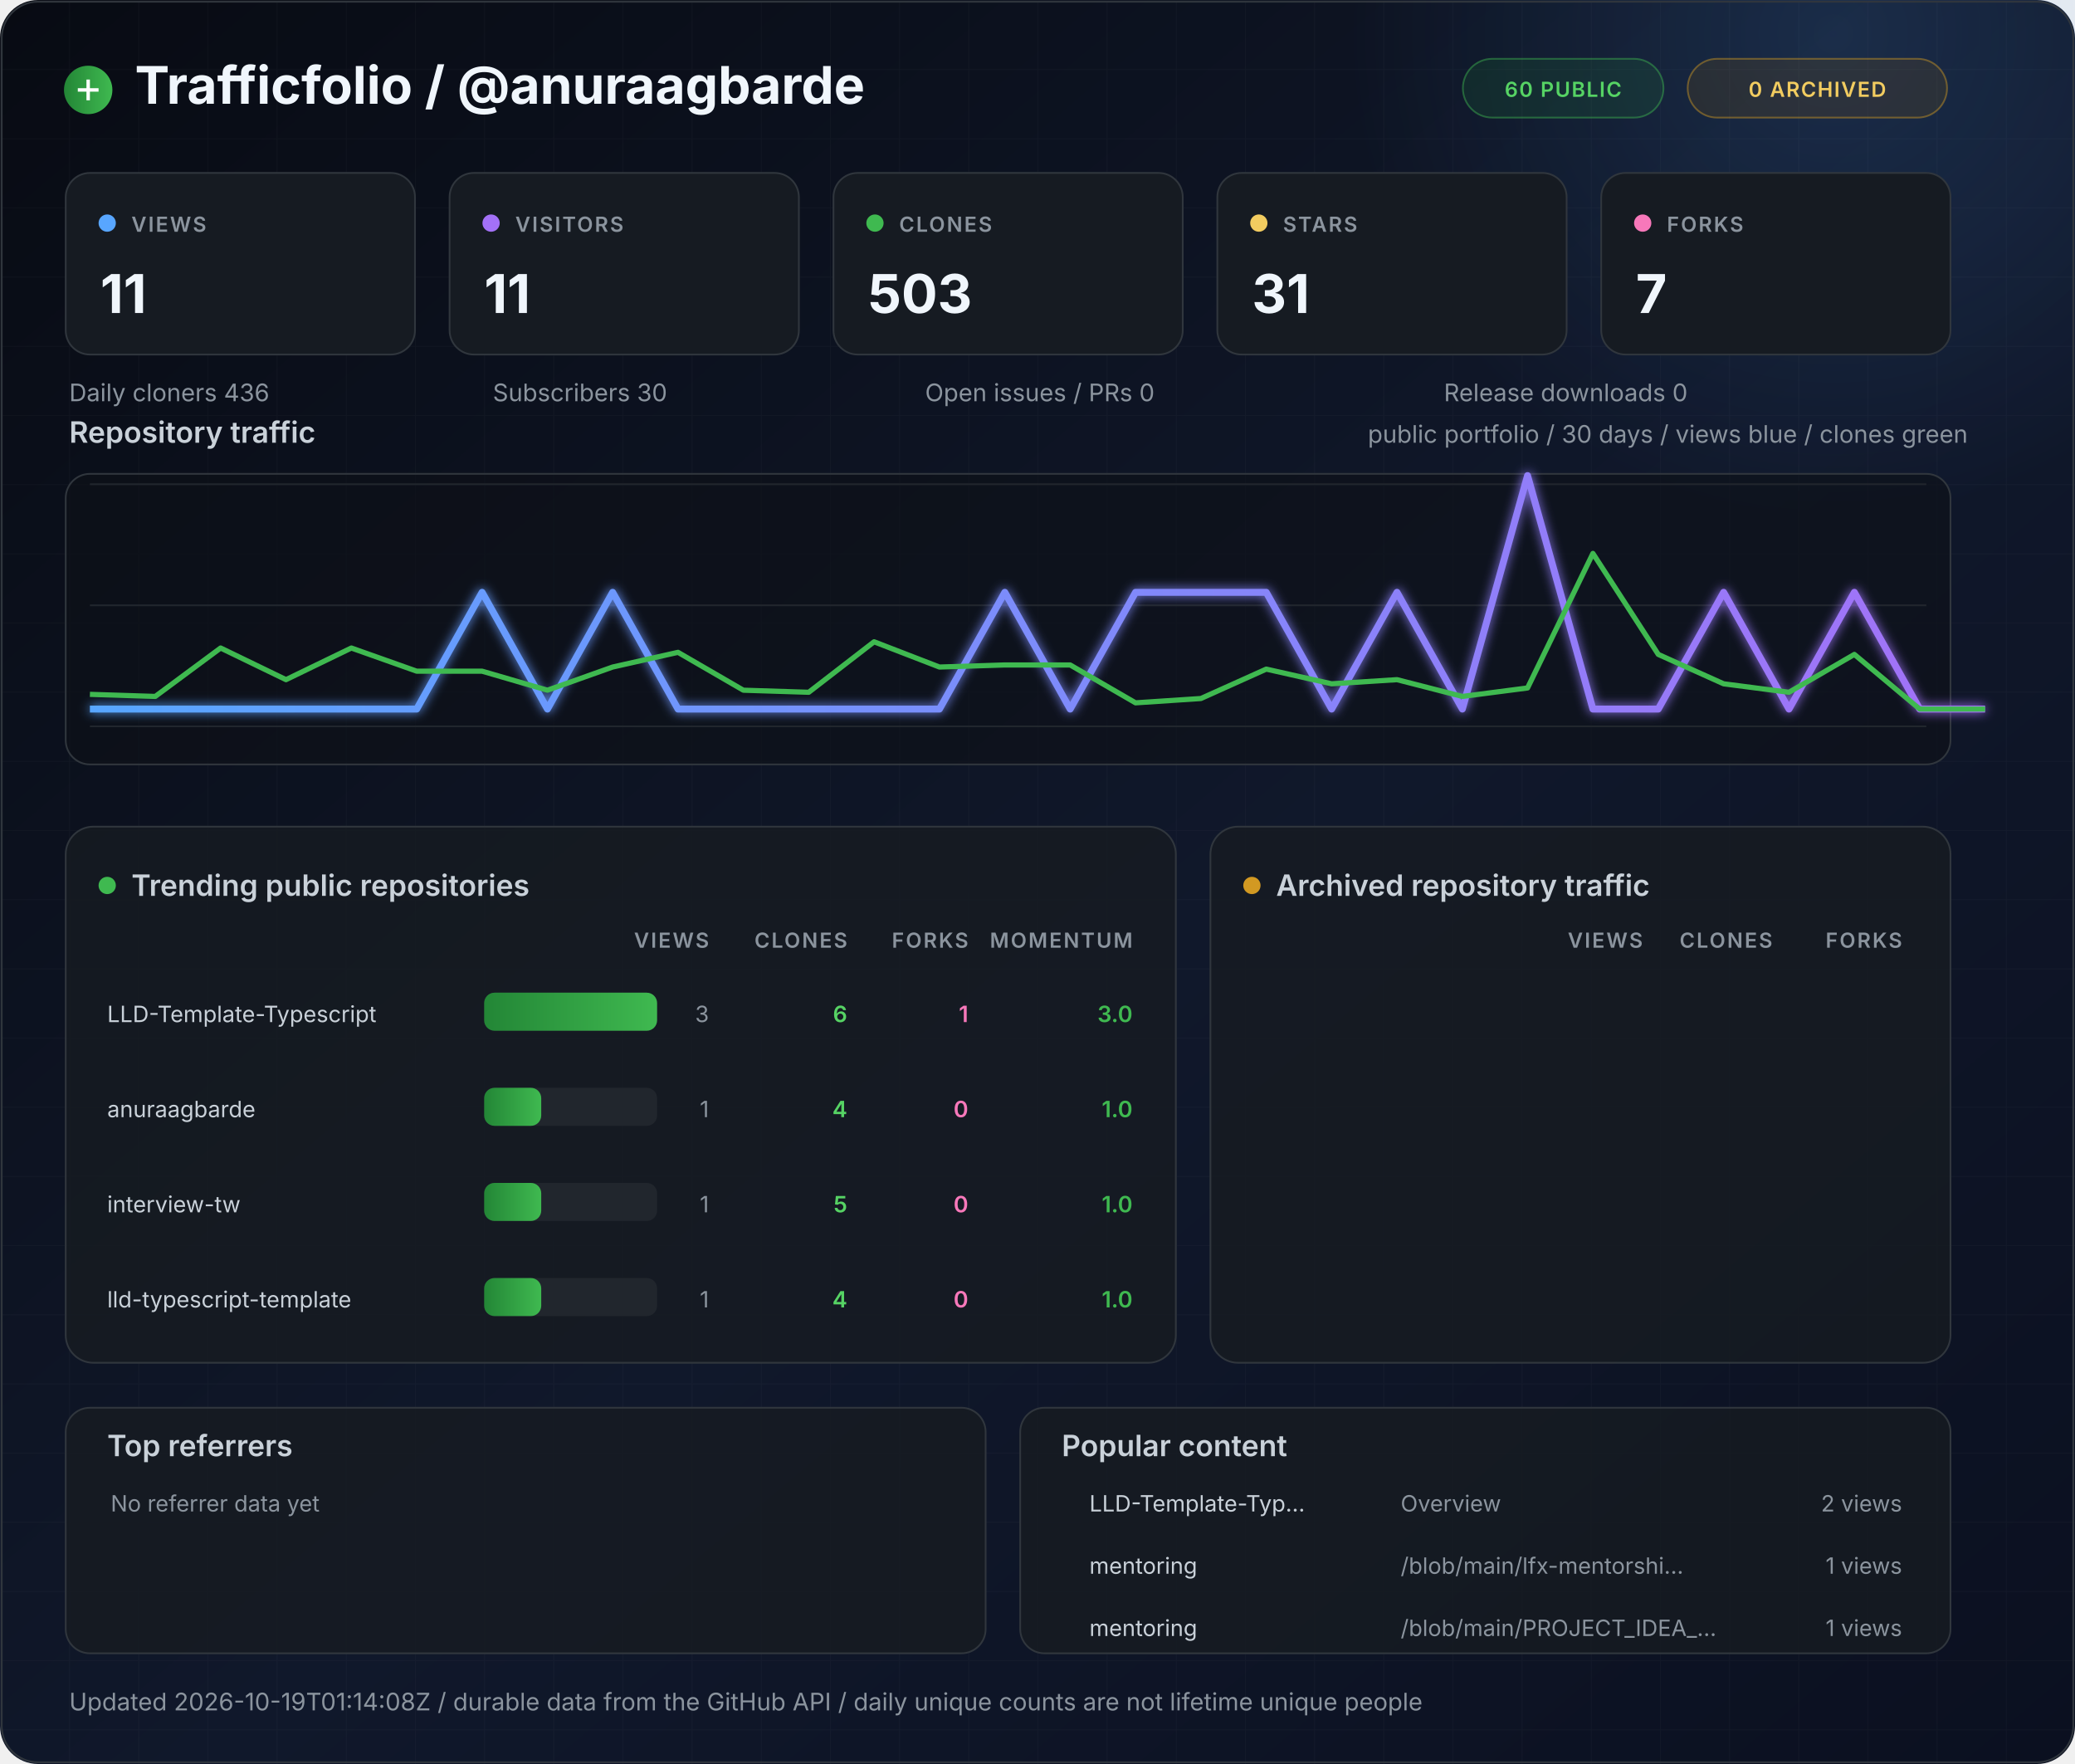
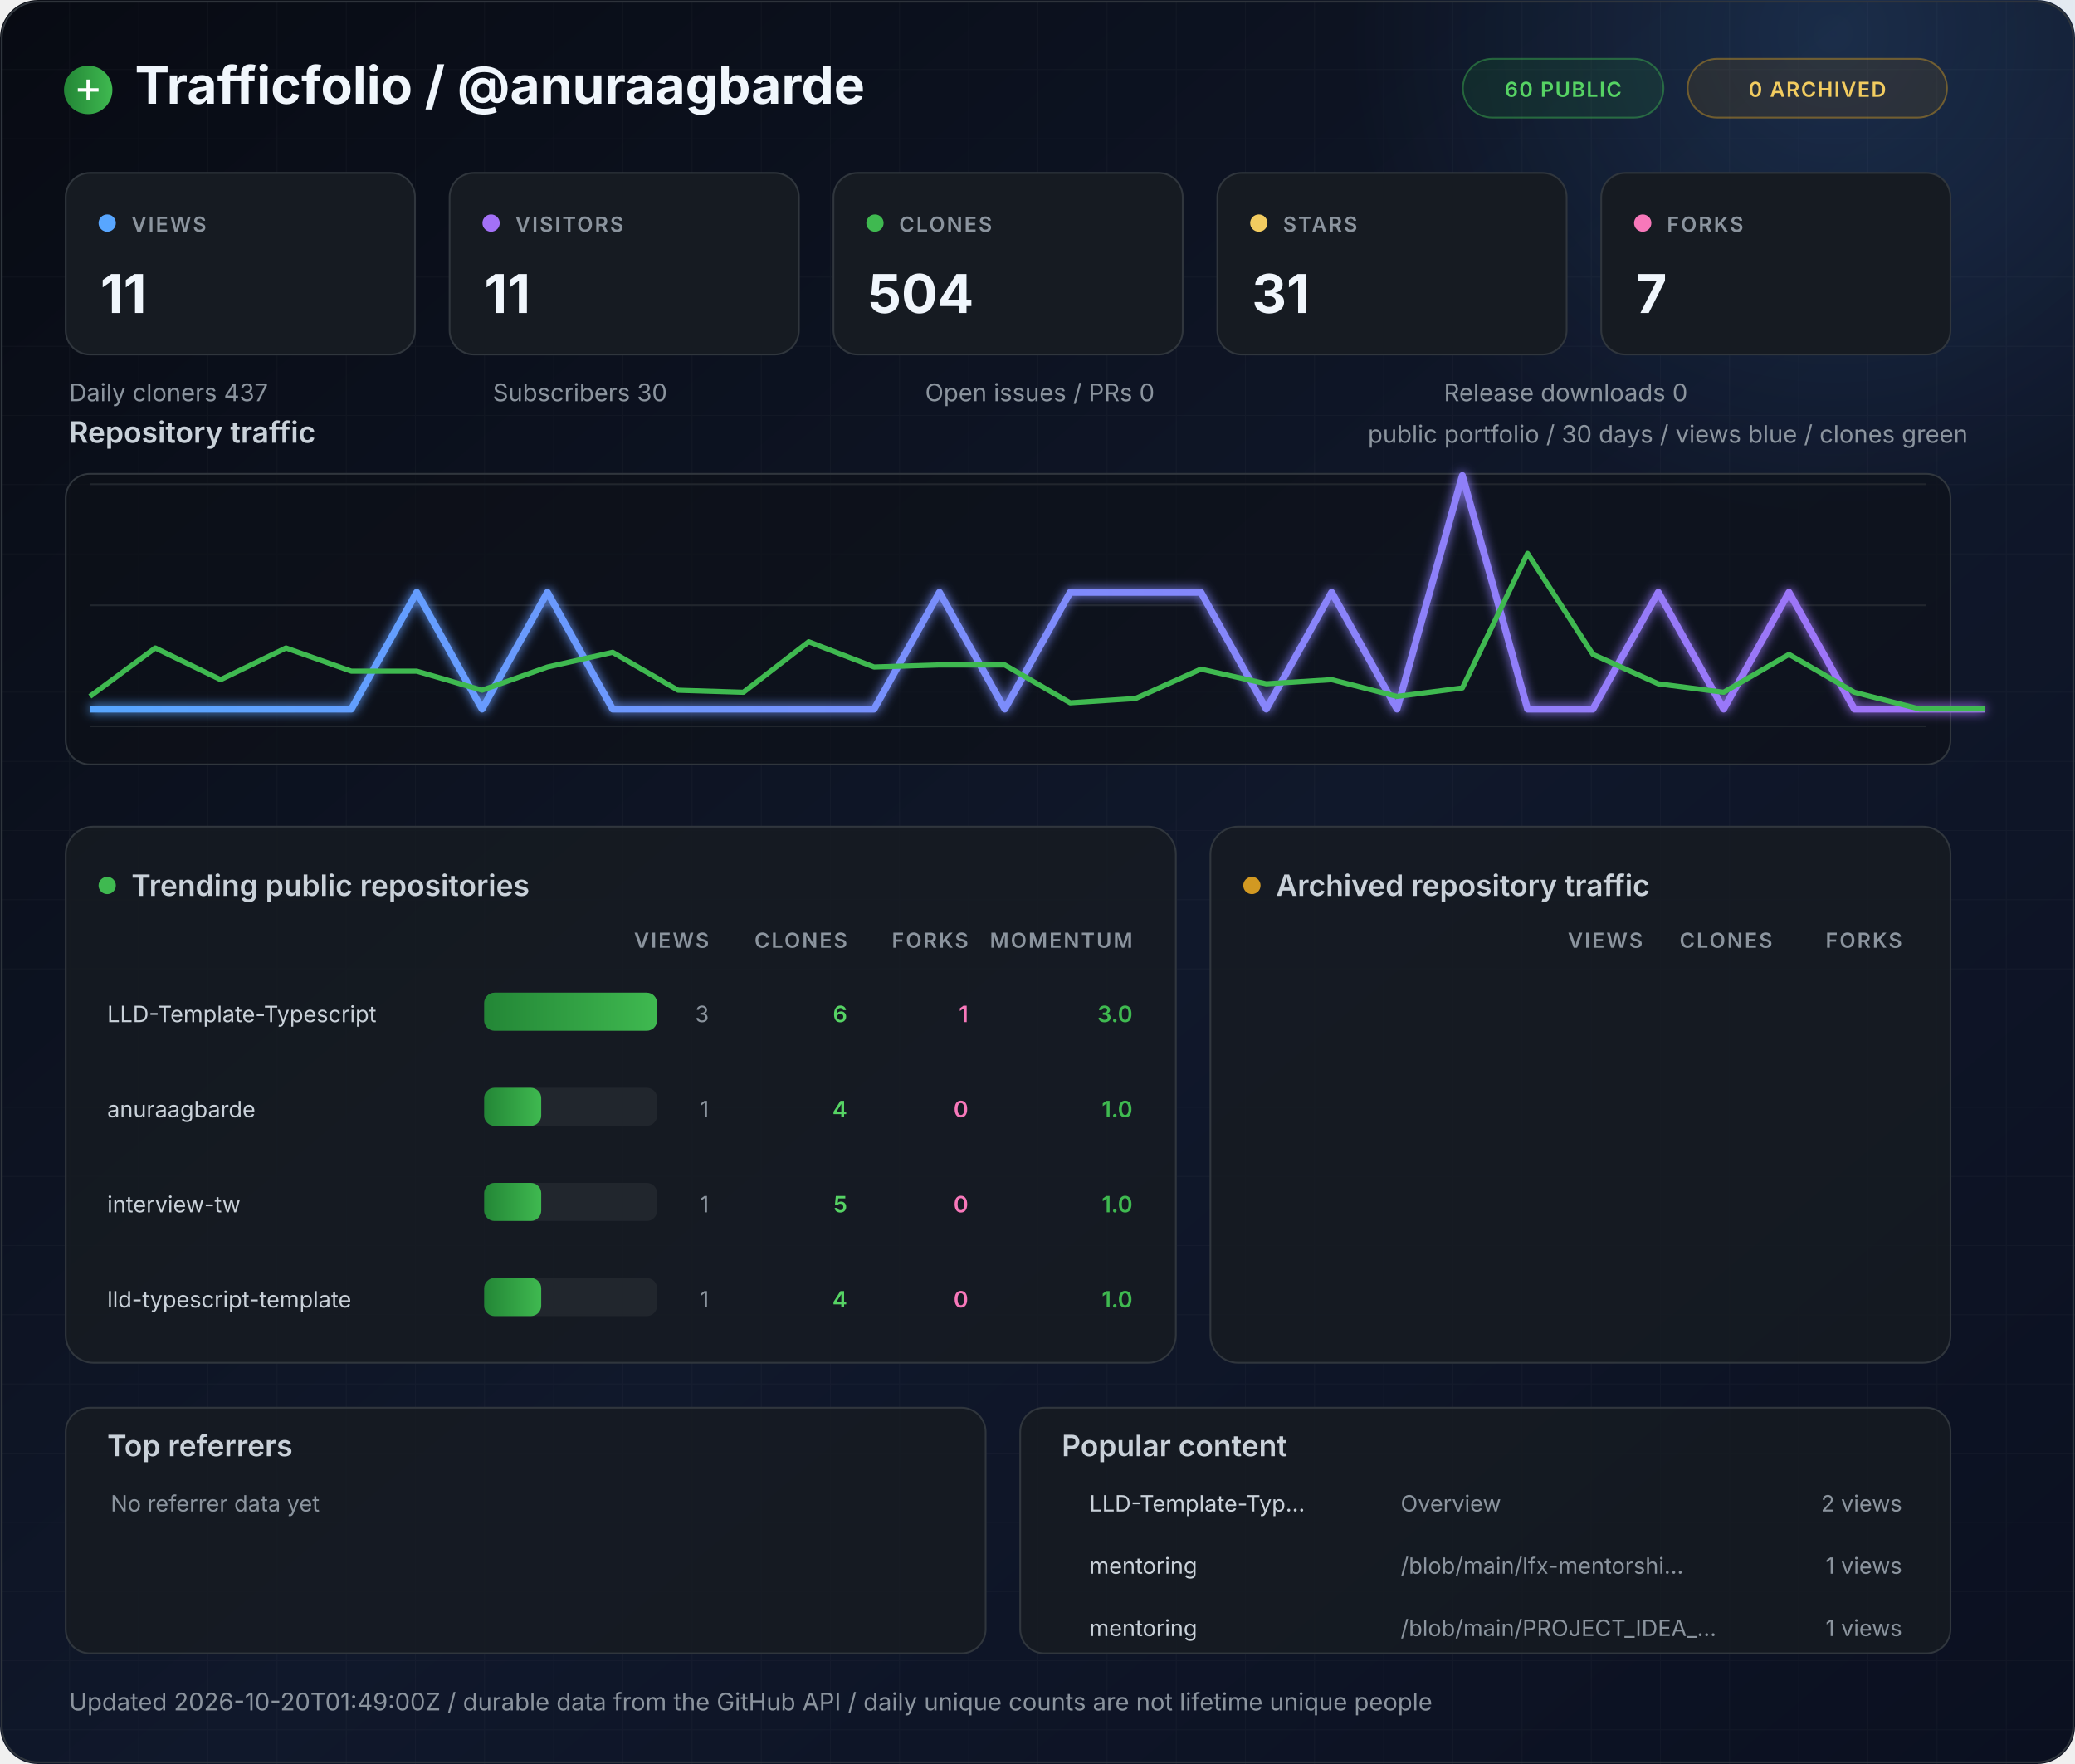
<svg xmlns="http://www.w3.org/2000/svg" width="1200" height="1020" viewBox="0 0 1200 1020" role="img" aria-label="Trafficfolio GitHub analytics dashboard for anuraagbarde">
  <defs>
    <linearGradient id="bg" x1="0" y1="0" x2="1" y2="1">
      <stop stop-color="#080b13" />
      <stop offset=".55" stop-color="#10182b" />
      <stop offset="1" stop-color="#0b1020" />
    </linearGradient>
    <linearGradient id="line" x1="0" y1="0" x2="1" y2="0">
      <stop stop-color="#58a6ff" />
      <stop offset="1" stop-color="#a371f7" />
    </linearGradient>
    <linearGradient id="bar" x1="0" y1="0" x2="1" y2="0">
      <stop stop-color="#238636" />
      <stop offset="1" stop-color="#3fb950" />
    </linearGradient>
    <linearGradient id="archiveBar" x1="0" y1="0" x2="1" y2="0">
      <stop stop-color="#9e6a03" />
      <stop offset="1" stop-color="#f2cc60" />
    </linearGradient>
    <radialGradient id="ambient">
      <stop stop-color="#58a6ff" stop-opacity=".16" />
      <stop offset="1" stop-color="#58a6ff" stop-opacity="0" />
    </radialGradient>
    <pattern id="grid" width="40" height="40" patternUnits="userSpaceOnUse">
      <path d="M40 0H0V40" fill="none" stroke="#ffffff" stroke-opacity=".025" />
    </pattern>
    <filter id="glow">
      <feGaussianBlur stdDeviation="3" result="b" />
      <feMerge>
        <feMergeNode in="b" />
        <feMergeNode in="SourceGraphic" />
      </feMerge>
    </filter>
    <style>
    .title{font:750 30px -apple-system,BlinkMacSystemFont,"Segoe UI",sans-serif;fill:#f0f6fc}
    .subtitle{font:14px -apple-system,BlinkMacSystemFont,"Segoe UI",sans-serif;fill:#8b949e}
    .label{font:600 12px -apple-system,BlinkMacSystemFont,"Segoe UI",sans-serif;fill:#8b949e;letter-spacing:1px}
    .metric{font:700 31px -apple-system,BlinkMacSystemFont,"Segoe UI",sans-serif;fill:#f0f6fc}
    .section{font:600 17px -apple-system,BlinkMacSystemFont,"Segoe UI",sans-serif;fill:#c9d1d9}
    .repo,.value,.trend,.archive,.clone,.fork{font:13px -apple-system,BlinkMacSystemFont,"Segoe UI",sans-serif;fill:#c9d1d9}
    .value{fill:#8b949e} .trend{fill:#3fb950;font-weight:600} .archive{fill:#d29922}
    .clone{fill:#56d364;font-weight:600} .fork{fill:#f778ba;font-weight:600}
    .pill{font:600 12px -apple-system,BlinkMacSystemFont,"Segoe UI",sans-serif;letter-spacing:.7px}
  </style>
  </defs>
  <rect width="1200" height="1020" rx="22" fill="url(#bg)" />
  <rect width="1200" height="1020" rx="22" fill="url(#grid)" />
  <circle cx="1060" cy="20" r="280" fill="url(#ambient)" />
  <rect x="1" y="1" width="1198" height="1018" rx="21" fill="none" stroke="#30363d" />
  <circle cx="51" cy="52" r="14" fill="url(#bar)" />
  <path d="M45 52h12M51 46v12" stroke="#fff" stroke-width="2" />
  <text x="78" y="60" class="title">Trafficfolio / @anuraagbarde</text>
  <rect x="846" y="34" width="116" height="34" rx="17" fill="#238636" fill-opacity=".16" stroke="#3fb950" stroke-opacity=".45" />
  <text x="904" y="56" text-anchor="middle" class="pill" fill="#56d364">60 PUBLIC</text>
  <rect x="976" y="34" width="150" height="34" rx="17" fill="#9e6a03" fill-opacity=".14" stroke="#d29922" stroke-opacity=".45" />
  <text x="1051" y="56" text-anchor="middle" class="pill" fill="#f2cc60">0 ARCHIVED</text>
  <rect x="38" y="100" width="202" height="105" rx="14" fill="#161b22" stroke="#30363d" />
  <circle cx="62" cy="129" r="5" fill="#58a6ff" />
  <text x="76" y="134" class="label">VIEWS</text>
  <text x="58" y="181" class="metric">11</text>
  <rect x="260" y="100" width="202" height="105" rx="14" fill="#161b22" stroke="#30363d" />
  <circle cx="284" cy="129" r="5" fill="#a371f7" />
  <text x="298" y="134" class="label">VISITORS</text>
  <text x="280" y="181" class="metric">11</text>
  <rect x="482" y="100" width="202" height="105" rx="14" fill="#161b22" stroke="#30363d" />
  <circle cx="506" cy="129" r="5" fill="#3fb950" />
  <text x="520" y="134" class="label">CLONES</text>
-   <text x="502" y="181" class="metric">503</text>
+   <text x="502" y="181" class="metric">504</text>
  <rect x="704" y="100" width="202" height="105" rx="14" fill="#161b22" stroke="#30363d" />
  <circle cx="728" cy="129" r="5" fill="#f2cc60" />
  <text x="742" y="134" class="label">STARS</text>
  <text x="724" y="181" class="metric">31</text>
  <rect x="926" y="100" width="202" height="105" rx="14" fill="#161b22" stroke="#30363d" />
  <circle cx="950" cy="129" r="5" fill="#f778ba" />
  <text x="964" y="134" class="label">FORKS</text>
  <text x="946" y="181" class="metric">7</text>
-   <text x="40" y="232" class="subtitle">Daily cloners 436</text>
+   <text x="40" y="232" class="subtitle">Daily cloners 437</text>
  <text x="285" y="232" class="subtitle">Subscribers 30</text>
  <text x="535" y="232" class="subtitle">Open issues / PRs 0</text>
  <text x="835" y="232" class="subtitle">Release downloads 0</text>
  <text x="40" y="256" class="section">Repository traffic</text>
  <text x="1138" y="256" text-anchor="end" class="subtitle">public portfolio / 30 days / views blue / clones green</text>
  <rect x="38" y="274" width="1090" height="168" rx="14" fill="#0d1117" fill-opacity=".62" stroke="#30363d" />
  <line x1="52" y1="420" x2="1114" y2="420" stroke="#21262d" />
  <line x1="52" y1="350" x2="1114" y2="350" stroke="#21262d" />
  <line x1="52" y1="280" x2="1114" y2="280" stroke="#21262d" />
-   <polyline points="52.0,410.0 89.8,410.0 127.6,410.0 165.4,410.0 203.2,410.0 241.0,410.0 278.8,342.5 316.6,410.0 354.3,342.5 392.1,410.0 429.9,410.0 467.7,410.0 505.5,410.0 543.3,410.0 581.1,342.5 618.9,410.0 656.7,342.5 694.5,342.5 732.3,342.5 770.1,410.0 807.9,342.5 845.7,410.0 883.4,275.0 921.2,410.0 959.0,410.0 996.8,342.5 1034.6,410.0 1072.4,342.5 1110.2,410.0 1148.0,410.0" fill="none" stroke="url(#line)" stroke-width="4" stroke-linejoin="round" filter="url(#glow)" />
-   <polyline points="52.0,401.5 89.8,402.7 127.6,374.7 165.4,393.0 203.2,374.7 241.0,388.1 278.8,388.1 316.6,399.1 354.3,385.7 392.1,377.2 429.9,399.1 467.7,400.3 505.5,371.1 543.3,385.7 581.1,384.5 618.9,384.5 656.7,406.4 694.5,403.9 732.3,386.9 770.1,395.4 807.9,393.0 845.7,402.7 883.4,397.8 921.2,320.0 959.0,378.4 996.8,395.4 1034.6,400.3 1072.4,378.4 1110.2,410.0 1148.0,410.0" fill="none" stroke="#3fb950" stroke-width="3" stroke-linejoin="round" />
+   <polyline points="52.0,410.0 89.8,410.0 127.6,410.0 165.4,410.0 203.2,410.0 241.0,342.5 278.8,410.0 316.6,342.5 354.3,410.0 392.1,410.0 429.9,410.0 467.7,410.0 505.5,410.0 543.3,342.5 581.1,410.0 618.9,342.5 656.7,342.5 694.5,342.5 732.3,410.0 770.1,342.5 807.9,410.0 845.7,275.0 883.4,410.0 921.2,410.0 959.0,342.5 996.8,410.0 1034.6,342.5 1072.4,410.0 1110.2,410.0 1148.0,410.0" fill="none" stroke="url(#line)" stroke-width="4" stroke-linejoin="round" filter="url(#glow)" />
+   <polyline points="52.0,402.7 89.8,374.7 127.6,393.0 165.4,374.7 203.2,388.1 241.0,388.1 278.8,399.1 316.6,385.7 354.3,377.2 392.1,399.1 429.9,400.3 467.7,371.1 505.5,385.7 543.3,384.5 581.1,384.5 618.9,406.4 656.7,403.9 694.5,386.9 732.3,395.4 770.1,393.0 807.9,402.7 845.7,397.8 883.4,320.0 921.2,378.4 959.0,395.4 996.8,400.3 1034.6,378.4 1072.4,400.3 1110.2,410.0 1148.0,410.0" fill="none" stroke="#3fb950" stroke-width="3" stroke-linejoin="round" />
  <rect x="38" y="478" width="642" height="310" rx="16" fill="#161b22" fill-opacity=".82" stroke="#30363d" />
  <circle cx="62" cy="512" r="5" fill="#3fb950" />
  <text x="76" y="518" class="section">Trending public repositories</text>
  <text x="410" y="548" text-anchor="end" class="label">VIEWS</text>
  <text x="490" y="548" text-anchor="end" class="label">CLONES</text>
  <text x="560" y="548" text-anchor="end" class="label">FORKS</text>
  <text x="655" y="548" text-anchor="end" class="label">MOMENTUM</text>
  <text x="62" y="591" class="repo">LLD-Template-Typescript</text>
  <rect x="280" y="574" width="100" height="22" rx="6" fill="#21262d" />
  <rect x="280" y="574" width="100" height="22" rx="6" fill="url(#bar)" />
  <text x="410" y="591" text-anchor="end" class="value">3</text>
  <text x="490" y="591" text-anchor="end" class="clone">6</text>
  <text x="560" y="591" text-anchor="end" class="fork">1</text>
  <text x="655" y="591" text-anchor="end" class="trend">3.0</text>
  <text x="62" y="646" class="repo">anuraagbarde</text>
  <rect x="280" y="629" width="100" height="22" rx="6" fill="#21262d" />
  <rect x="280" y="629" width="33" height="22" rx="6" fill="url(#bar)" />
  <text x="410" y="646" text-anchor="end" class="value">1</text>
  <text x="490" y="646" text-anchor="end" class="clone">4</text>
  <text x="560" y="646" text-anchor="end" class="fork">0</text>
  <text x="655" y="646" text-anchor="end" class="trend">1.0</text>
  <text x="62" y="701" class="repo">interview-tw</text>
  <rect x="280" y="684" width="100" height="22" rx="6" fill="#21262d" />
  <rect x="280" y="684" width="33" height="22" rx="6" fill="url(#bar)" />
  <text x="410" y="701" text-anchor="end" class="value">1</text>
  <text x="490" y="701" text-anchor="end" class="clone">5</text>
  <text x="560" y="701" text-anchor="end" class="fork">0</text>
  <text x="655" y="701" text-anchor="end" class="trend">1.0</text>
  <text x="62" y="756" class="repo">lld-typescript-template</text>
  <rect x="280" y="739" width="100" height="22" rx="6" fill="#21262d" />
  <rect x="280" y="739" width="33" height="22" rx="6" fill="url(#bar)" />
  <text x="410" y="756" text-anchor="end" class="value">1</text>
  <text x="490" y="756" text-anchor="end" class="clone">4</text>
  <text x="560" y="756" text-anchor="end" class="fork">0</text>
  <text x="655" y="756" text-anchor="end" class="trend">1.0</text>
  <rect x="700" y="478" width="428" height="310" rx="16" fill="#161b22" fill-opacity=".82" stroke="#30363d" />
  <circle cx="724" cy="512" r="5" fill="#d29922" />
  <text x="738" y="518" class="section">Archived repository traffic</text>
  <text x="950" y="548" text-anchor="end" class="label">VIEWS</text>
  <text x="1025" y="548" text-anchor="end" class="label">CLONES</text>
  <text x="1100" y="548" text-anchor="end" class="label">FORKS</text>
  <rect x="38" y="814" width="532" height="142" rx="14" fill="#161b22" fill-opacity=".82" stroke="#30363d" />
  <text x="62" y="842" class="section">Top referrers</text>
  <text x="64" y="874" class="value">No referrer data yet</text>
  <rect x="590" y="814" width="538" height="142" rx="14" fill="#161b22" fill-opacity=".82" stroke="#30363d" />
  <text x="614" y="842" class="section">Popular content</text>
  <text x="630" y="874" class="repo">LLD-Template-Typ...</text>
  <text x="810" y="874" class="value">Overview</text>
  <text x="1100" y="874" text-anchor="end" class="value">2 views</text>
  <text x="630" y="910" class="repo">mentoring</text>
  <text x="810" y="910" class="value">/blob/main/lfx-mentorshi...</text>
  <text x="1100" y="910" text-anchor="end" class="value">1 views</text>
  <text x="630" y="946" class="repo">mentoring</text>
  <text x="810" y="946" class="value">/blob/main/PROJECT_IDEA_...</text>
  <text x="1100" y="946" text-anchor="end" class="value">1 views</text>
-   <text x="40" y="989" class="subtitle">Updated 2026-10-19T01:14:08Z / durable data from the GitHub API / daily unique counts are not lifetime unique people</text>
+   <text x="40" y="989" class="subtitle">Updated 2026-10-20T01:49:00Z / durable data from the GitHub API / daily unique counts are not lifetime unique people</text>
</svg>
